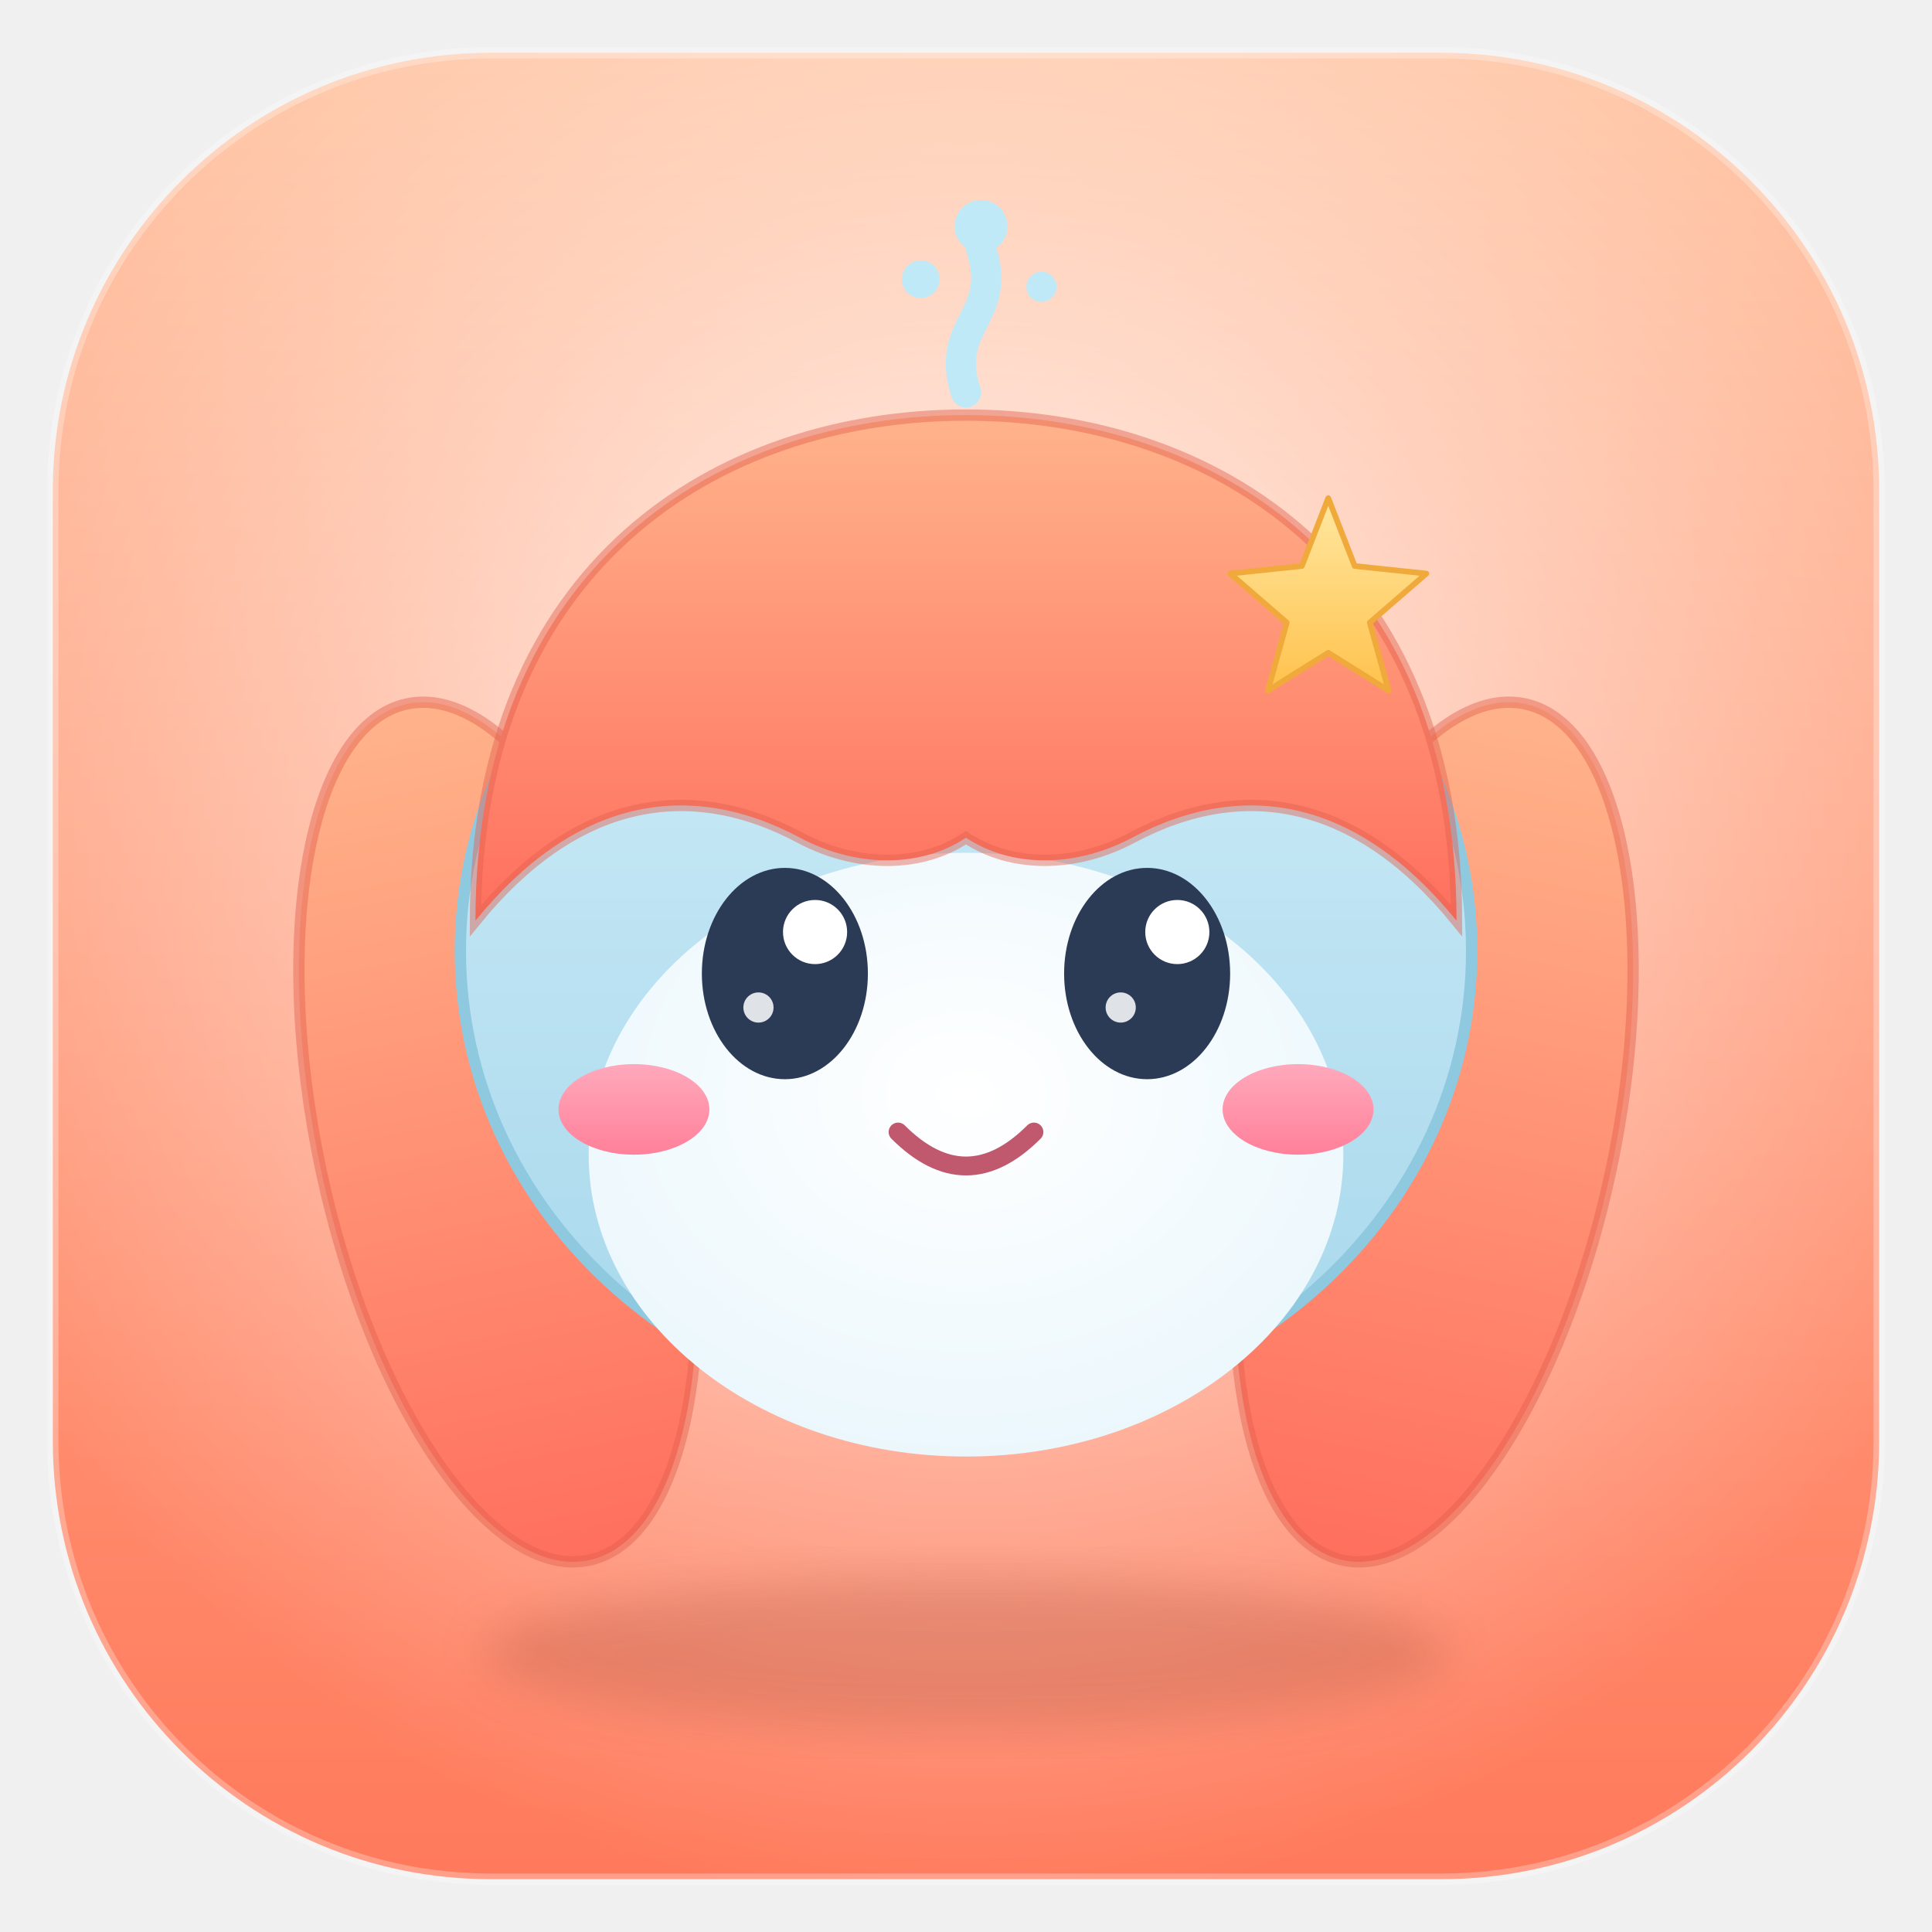
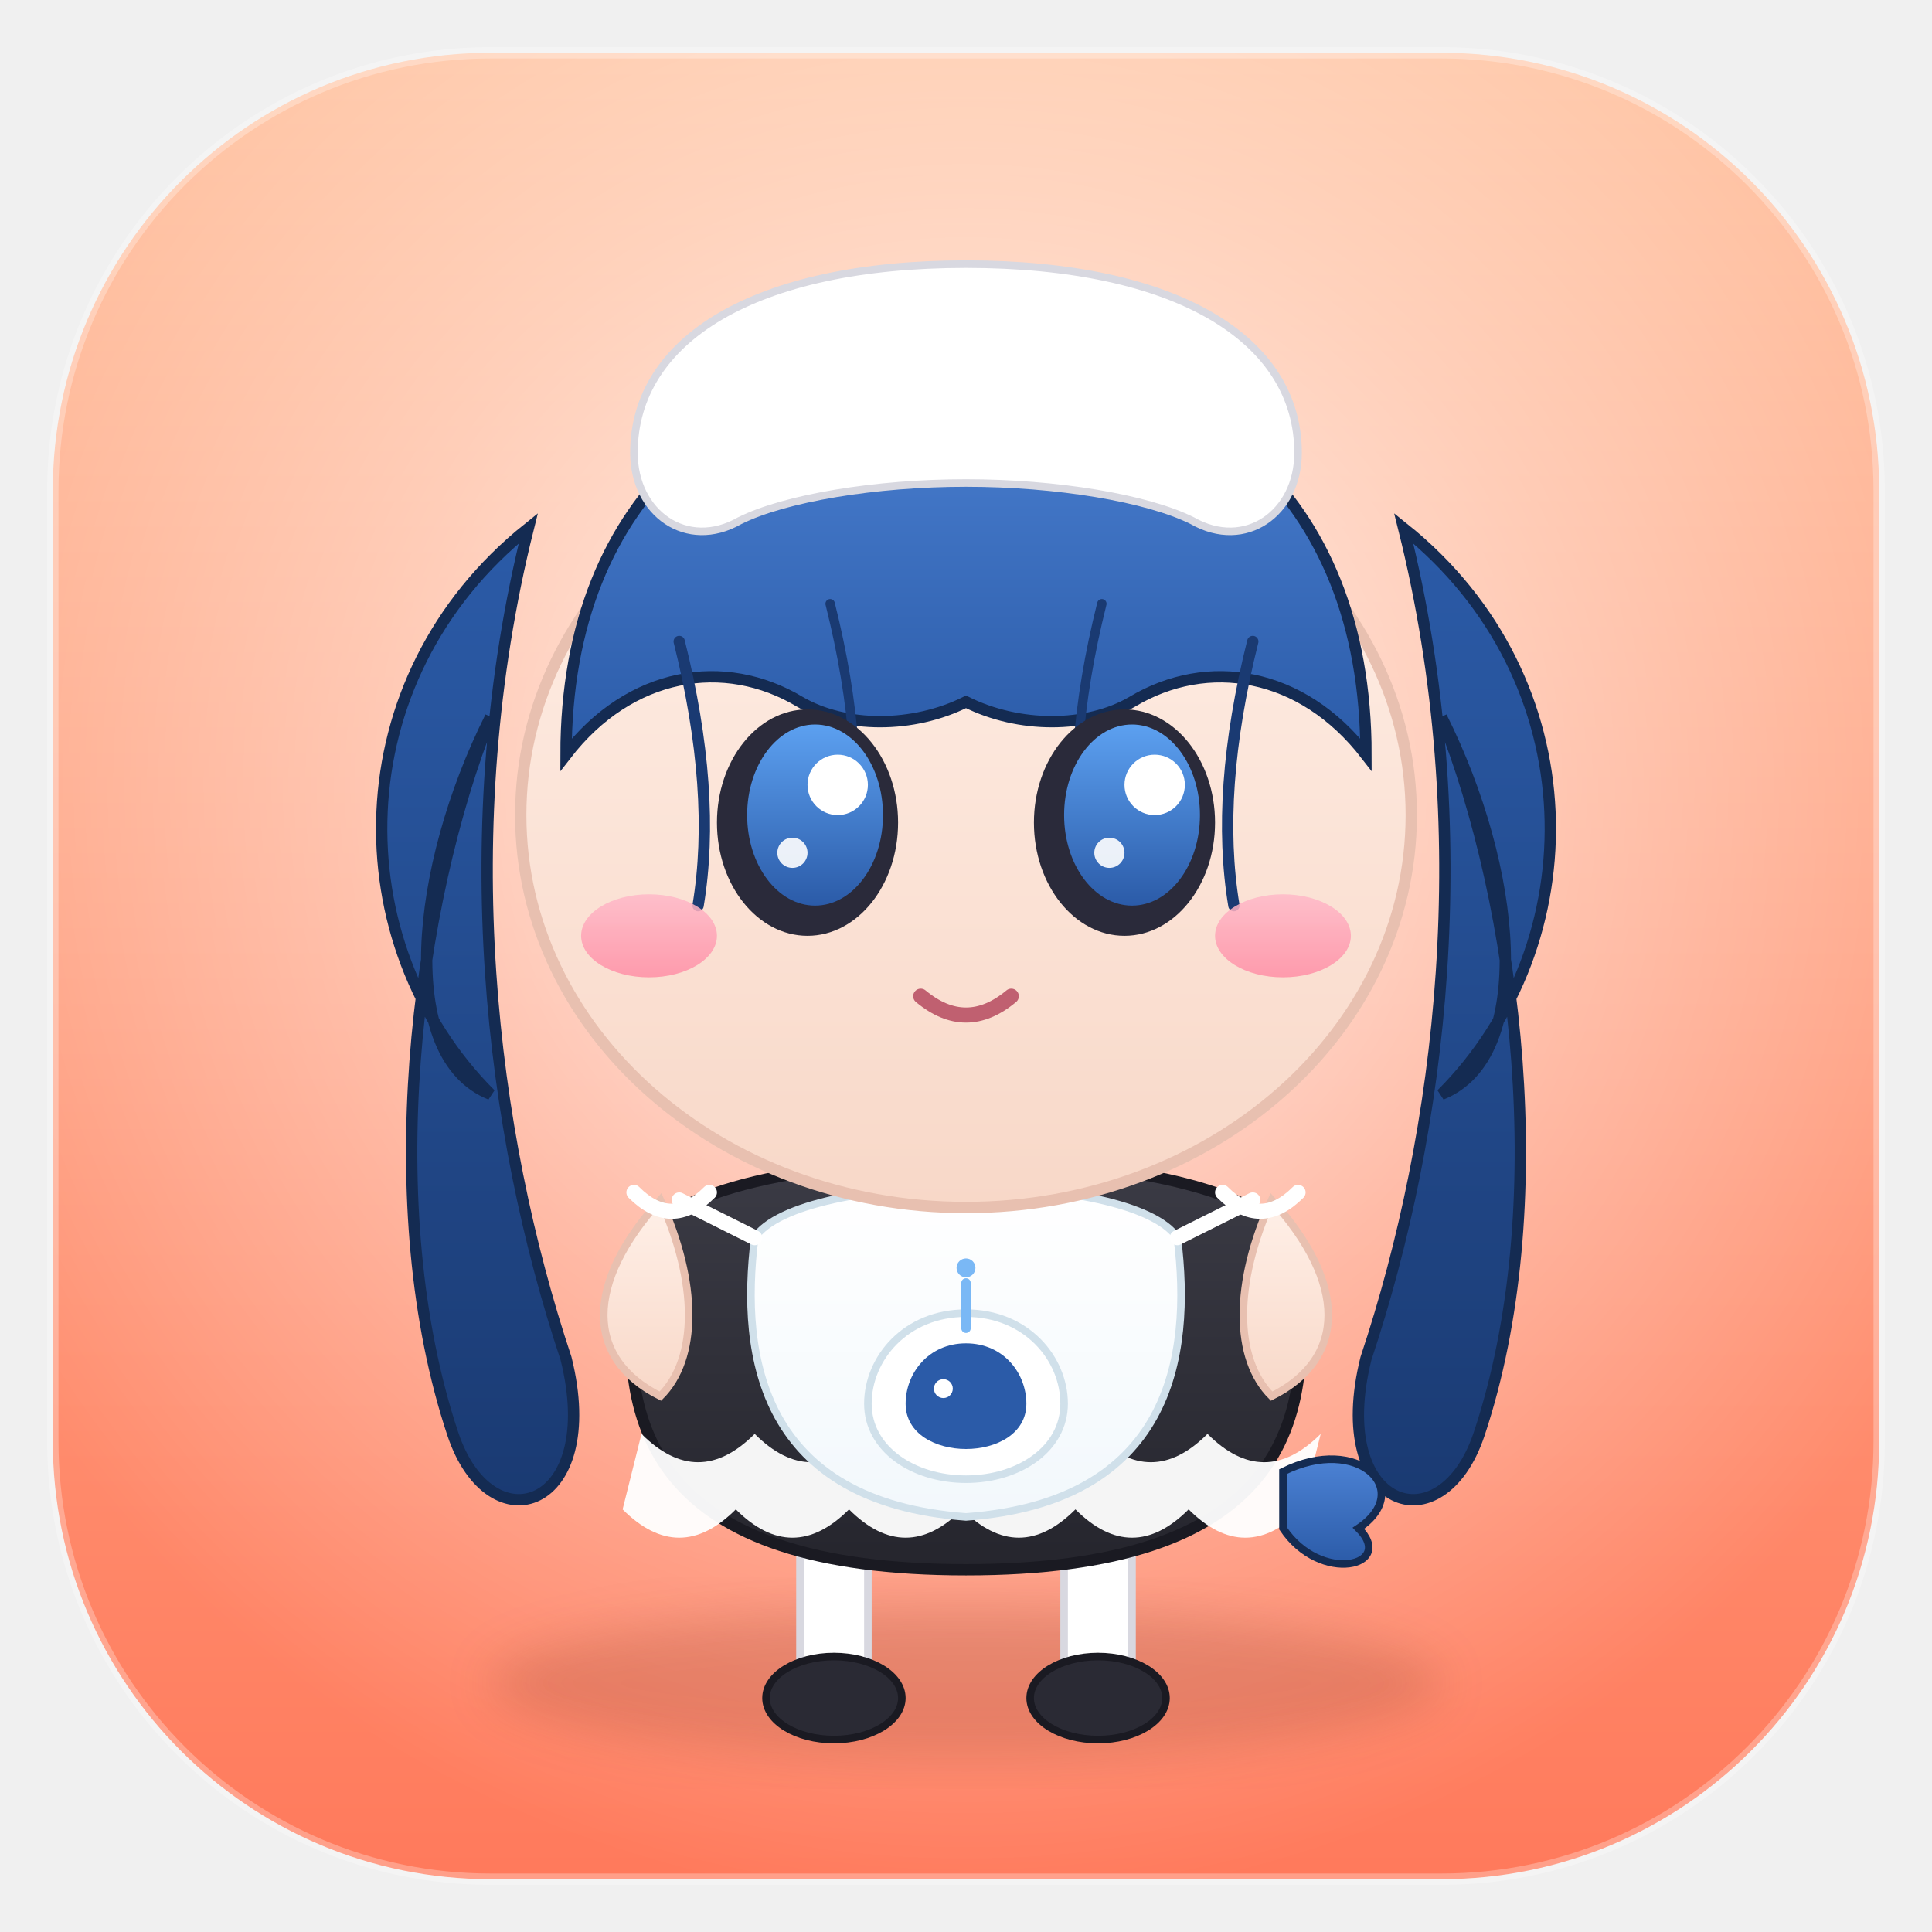
- <svg xmlns="http://www.w3.org/2000/svg" width="512" height="512" viewBox="0 0 512 512" role="img" aria-label="Pet Whale 鲸鱼娘">
+ <svg xmlns="http://www.w3.org/2000/svg" width="512" height="512" viewBox="0 0 512 512" role="img" aria-label="Pet Whale 鲸鱼娘女仆装">
  <defs>
    <linearGradient id="bg" x1="0" y1="0" x2="0" y2="1">
      <stop offset="0" stop-color="#FFC2A0" />
      <stop offset="1" stop-color="#FF7A5C" />
    </linearGradient>
    <radialGradient id="glow" cx="0.5" cy="0.4" r="0.62">
      <stop offset="0" stop-color="#FFFFFF" stop-opacity="0.85" />
      <stop offset="0.55" stop-color="#FFFFFF" stop-opacity="0.35" />
      <stop offset="1" stop-color="#FFFFFF" stop-opacity="0" />
    </radialGradient>
    <linearGradient id="hair" x1="0" y1="0" x2="0" y2="1">
-       <stop offset="0" stop-color="#FFB38A" />
-       <stop offset="1" stop-color="#FF6F5E" />
+       <stop offset="0" stop-color="#2B5BA8" />
+       <stop offset="1" stop-color="#1A3A72" />
+     </linearGradient>
+     <linearGradient id="hairLight" x1="0" y1="0" x2="0" y2="1">
+       <stop offset="0" stop-color="#4C82D4" />
+       <stop offset="1" stop-color="#2B5BA8" />
    </linearGradient>
    <linearGradient id="skin" x1="0" y1="0" x2="0" y2="1">
-       <stop offset="0" stop-color="#D2EEF8" />
-       <stop offset="1" stop-color="#A6D7EC" />
+       <stop offset="0" stop-color="#FFF0E8" />
+       <stop offset="1" stop-color="#F8D8C8" />
    </linearGradient>
-     <radialGradient id="belly" cx="0.5" cy="0.4" r="0.7">
+     <linearGradient id="dress" x1="0" y1="0" x2="0" y2="1">
+       <stop offset="0" stop-color="#3B3B45" />
+       <stop offset="1" stop-color="#25252D" />
+     </linearGradient>
+     <linearGradient id="apron" x1="0" y1="0" x2="0" y2="1">
      <stop offset="0" stop-color="#FFFFFF" />
-       <stop offset="1" stop-color="#E8F6FC" />
-     </radialGradient>
+       <stop offset="1" stop-color="#F2F8FC" />
+     </linearGradient>
+     <linearGradient id="eye" x1="0" y1="0" x2="0" y2="1">
+       <stop offset="0" stop-color="#5CA0F0" />
+       <stop offset="1" stop-color="#2B5BA8" />
+     </linearGradient>
    <linearGradient id="cheek" x1="0" y1="0" x2="0" y2="1">
-       <stop offset="0" stop-color="#FFA9BC" />
-       <stop offset="1" stop-color="#FF8099" />
-     </linearGradient>
-     <linearGradient id="star" x1="0" y1="0" x2="0" y2="1">
-       <stop offset="0" stop-color="#FFE7A0" />
-       <stop offset="1" stop-color="#FFC24D" />
+       <stop offset="0" stop-color="#FFB8C8" />
+       <stop offset="1" stop-color="#FF8FA6" />
    </linearGradient>
    <filter id="soft" x="-20%" y="-20%" width="140%" height="140%">
      <feGaussianBlur stdDeviation="6" />
    </filter>
  </defs>
  <rect x="14" y="14" width="484" height="484" rx="116" fill="url(#bg)" />
  <rect x="14" y="14" width="484" height="484" rx="116" fill="url(#glow)" />
  <rect x="14" y="14" width="484" height="484" rx="116" fill="none" stroke="#FFFFFF" stroke-opacity="0.28" stroke-width="3" />
-   <ellipse cx="256" cy="438" rx="128" ry="20" fill="#7A2E1E" opacity="0.18" filter="url(#soft)" />
-   <ellipse cx="132" cy="300" rx="48" ry="116" fill="url(#hair)" stroke="#E2604E" stroke-width="3" stroke-opacity="0.45" transform="rotate(-12 132 300)" />
-   <ellipse cx="380" cy="300" rx="48" ry="116" fill="url(#hair)" stroke="#E2604E" stroke-width="3" stroke-opacity="0.45" transform="rotate(12 380 300)" />
-   <ellipse cx="256" cy="252" rx="134" ry="124" fill="url(#skin)" stroke="#8FC9E0" stroke-width="3" />
-   <ellipse cx="256" cy="306" rx="100" ry="80" fill="url(#belly)" />
-   <path d="M126 244 C126 150 190 110 256 110 C322 110 386 150 386 244 C360 212 330 206 300 222 C285 230 268 230 256 222 C244 230 227 230 212 222 C182 206 152 212 126 244 Z" fill="url(#hair)" stroke="#E2604E" stroke-width="3" stroke-opacity="0.45" />
-   <path d="M256 104 C250 86 266 84 260 66" fill="none" stroke="#BFE9F7" stroke-width="8" stroke-linecap="round" />
-   <circle cx="260" cy="60" r="7" fill="#BFE9F7" />
-   <circle cx="244" cy="74" r="5" fill="#BFE9F7" />
-   <circle cx="276" cy="76" r="4" fill="#BFE9F7" />
-   <ellipse cx="208" cy="258" rx="22" ry="28" fill="#2B3A55" />
-   <ellipse cx="304" cy="258" rx="22" ry="28" fill="#2B3A55" />
-   <circle cx="216" cy="247" r="8.5" fill="#FFFFFF" />
-   <circle cx="312" cy="247" r="8.5" fill="#FFFFFF" />
-   <circle cx="201" cy="267" r="4" fill="#FFFFFF" opacity="0.85" />
-   <circle cx="297" cy="267" r="4" fill="#FFFFFF" opacity="0.85" />
-   <ellipse cx="168" cy="294" rx="20" ry="12" fill="url(#cheek)" />
-   <ellipse cx="344" cy="294" rx="20" ry="12" fill="url(#cheek)" />
-   <path d="M238 300 Q256 318 274 300" fill="none" stroke="#C0586E" stroke-width="5" stroke-linecap="round" />
-   <path d="M352 132 L359 150 L378 152 L363 165 L368 183 L352 173 L336 183 L341 165 L326 152 L345 150 Z" fill="url(#star)" stroke="#F0A93B" stroke-width="1.5" stroke-linejoin="round" />
+   <ellipse cx="256" cy="446" rx="126" ry="20" fill="#7A2E1E" opacity="0.18" filter="url(#soft)" />
+   <path d="M130 290 C90 250 90 180 140 140 C120 220 130 300 150 360 C160 400 130 410 120 380 C100 320 110 240 130 190 C110 230 105 280 130 290 Z" fill="url(#hair)" stroke="#142B52" stroke-width="3" />
+   <path d="M382 290 C422 250 422 180 372 140 C392 220 382 300 362 360 C352 400 382 410 392 380 C412 320 402 240 382 190 C402 230 407 280 382 290 Z" fill="url(#hair)" stroke="#142B52" stroke-width="3" />
+   <path d="M212 390 L212 440 C212 452 230 452 230 440 L230 390 Z" fill="#FFFFFF" stroke="#D8D8E0" stroke-width="2" />
+   <path d="M282 390 L282 440 C282 452 300 452 300 440 L300 390 Z" fill="#FFFFFF" stroke="#D8D8E0" stroke-width="2" />
+   <path d="M210 388 Q221 396 232 388" fill="none" stroke="#FFFFFF" stroke-width="4" stroke-linecap="round" />
+   <path d="M280 388 Q291 396 302 388" fill="none" stroke="#FFFFFF" stroke-width="4" stroke-linecap="round" />
+   <ellipse cx="221" cy="450" rx="18" ry="11" fill="#2A2A34" stroke="#1A1A22" stroke-width="2" />
+   <ellipse cx="291" cy="450" rx="18" ry="11" fill="#2A2A34" stroke="#1A1A22" stroke-width="2" />
+   <path d="M170 330 C160 380 175 416 256 416 C337 416 352 380 342 330 C330 300 182 300 170 330 Z" fill="url(#dress)" stroke="#1A1A22" stroke-width="3" />
+   <path d="M170 380 Q185 395 200 380 Q215 395 230 380 Q245 395 260 380 Q275 395 290 380 Q305 395 320 380 Q335 395 350 380 L345 400 Q330 415 315 400 Q300 415 285 400 Q270 415 255 400 Q240 415 225 400 Q210 415 195 400 Q180 415 165 400 Z" fill="#FFFFFF" opacity="0.95" />
+   <path d="M200 328 C196 360 202 398 256 402 C310 398 316 360 312 328 C300 310 212 310 200 328 Z" fill="url(#apron)" stroke="#D0E0EA" stroke-width="2" />
+   <path d="M200 328 L180 318" fill="none" stroke="#FFFFFF" stroke-width="4" stroke-linecap="round" />
+   <path d="M312 328 L332 318" fill="none" stroke="#FFFFFF" stroke-width="4" stroke-linecap="round" />
+   <path d="M256 348 C272 348 282 360 282 372 C282 384 270 392 256 392 C242 392 230 384 230 372 C230 360 240 348 256 348 Z" fill="#FFFFFF" stroke="#D0E0EA" stroke-width="2" />
+   <path d="M256 356 C266 356 272 364 272 372 C272 380 264 384 256 384 C248 384 240 380 240 372 C240 364 246 356 256 356 Z" fill="#2B5BA8" />
+   <circle cx="250" cy="368" r="2.5" fill="#FFFFFF" />
+   <path d="M256 352 L256 340" fill="none" stroke="#7AB8F5" stroke-width="2.5" stroke-linecap="round" />
+   <circle cx="256" cy="336" r="2.5" fill="#7AB8F5" />
+   <path d="M175 318 C155 340 155 360 175 370 C185 360 185 340 175 318 Z" fill="url(#skin)" stroke="#E8C0B0" stroke-width="2" />
+   <path d="M337 318 C357 340 357 360 337 370 C327 360 327 340 337 318 Z" fill="url(#skin)" stroke="#E8C0B0" stroke-width="2" />
+   <path d="M168 316 Q178 326 188 316" fill="none" stroke="#FFFFFF" stroke-width="4" stroke-linecap="round" />
+   <path d="M324 316 Q334 326 344 316" fill="none" stroke="#FFFFFF" stroke-width="4" stroke-linecap="round" />
+   <rect x="242" y="260" width="28" height="36" rx="8" fill="url(#skin)" stroke="#E8C0B0" stroke-width="2" />
+   <ellipse cx="256" cy="216" rx="118" ry="104" fill="url(#skin)" stroke="#E8C0B0" stroke-width="3" />
+   <path d="M150 200 C150 130 196 95 256 95 C316 95 362 130 362 200 C345 178 320 174 300 186 C288 193 270 193 256 186 C242 193 224 193 212 186 C192 174 167 178 150 200 Z" fill="url(#hairLight)" stroke="#142B52" stroke-width="3" />
+   <path d="M180 170 Q190 210 185 240" fill="none" stroke="#1A3A72" stroke-width="3" stroke-linecap="round" />
+   <path d="M332 170 Q322 210 327 240" fill="none" stroke="#1A3A72" stroke-width="3" stroke-linecap="round" />
+   <path d="M220 160 Q230 200 225 230" fill="none" stroke="#1A3A72" stroke-width="2.5" stroke-linecap="round" />
+   <path d="M292 160 Q282 200 287 230" fill="none" stroke="#1A3A72" stroke-width="2.5" stroke-linecap="round" />
+   <path d="M168 120 C168 90 200 70 256 70 C312 70 344 90 344 120 C344 136 330 146 316 138 C304 132 280 128 256 128 C232 128 208 132 196 138 C182 146 168 136 168 120 Z" fill="#FFFFFF" stroke="#D8D8E0" stroke-width="2" />
+   <path d="M175 118 Q185 128 195 118 Q205 128 215 118 Q225 128 235 118 Q245 128 255 118 Q265 128 275 118 Q285 128 295 118 Q305 128 315 118 Q325 128 335 118" fill="none" stroke="#FFFFFF" stroke-width="4" stroke-linecap="round" />
+   <ellipse cx="214" cy="218" rx="24" ry="30" fill="#2A2A3A" />
+   <ellipse cx="298" cy="218" rx="24" ry="30" fill="#2A2A3A" />
+   <ellipse cx="216" cy="216" rx="18" ry="24" fill="url(#eye)" />
+   <ellipse cx="300" cy="216" rx="18" ry="24" fill="url(#eye)" />
+   <circle cx="222" cy="208" r="8" fill="#FFFFFF" />
+   <circle cx="306" cy="208" r="8" fill="#FFFFFF" />
+   <circle cx="210" cy="226" r="4" fill="#FFFFFF" opacity="0.9" />
+   <circle cx="294" cy="226" r="4" fill="#FFFFFF" opacity="0.9" />
+   <ellipse cx="172" cy="248" rx="18" ry="11" fill="url(#cheek)" opacity="0.85" />
+   <ellipse cx="340" cy="248" rx="18" ry="11" fill="url(#cheek)" opacity="0.85" />
+   <path d="M244 264 Q256 274 268 264" fill="none" stroke="#C06070" stroke-width="4" stroke-linecap="round" />
+   <path d="M340 390 C360 380 375 395 360 405 C370 415 350 420 340 405 Z" fill="url(#hairLight)" stroke="#142B52" stroke-width="2" />
</svg>
